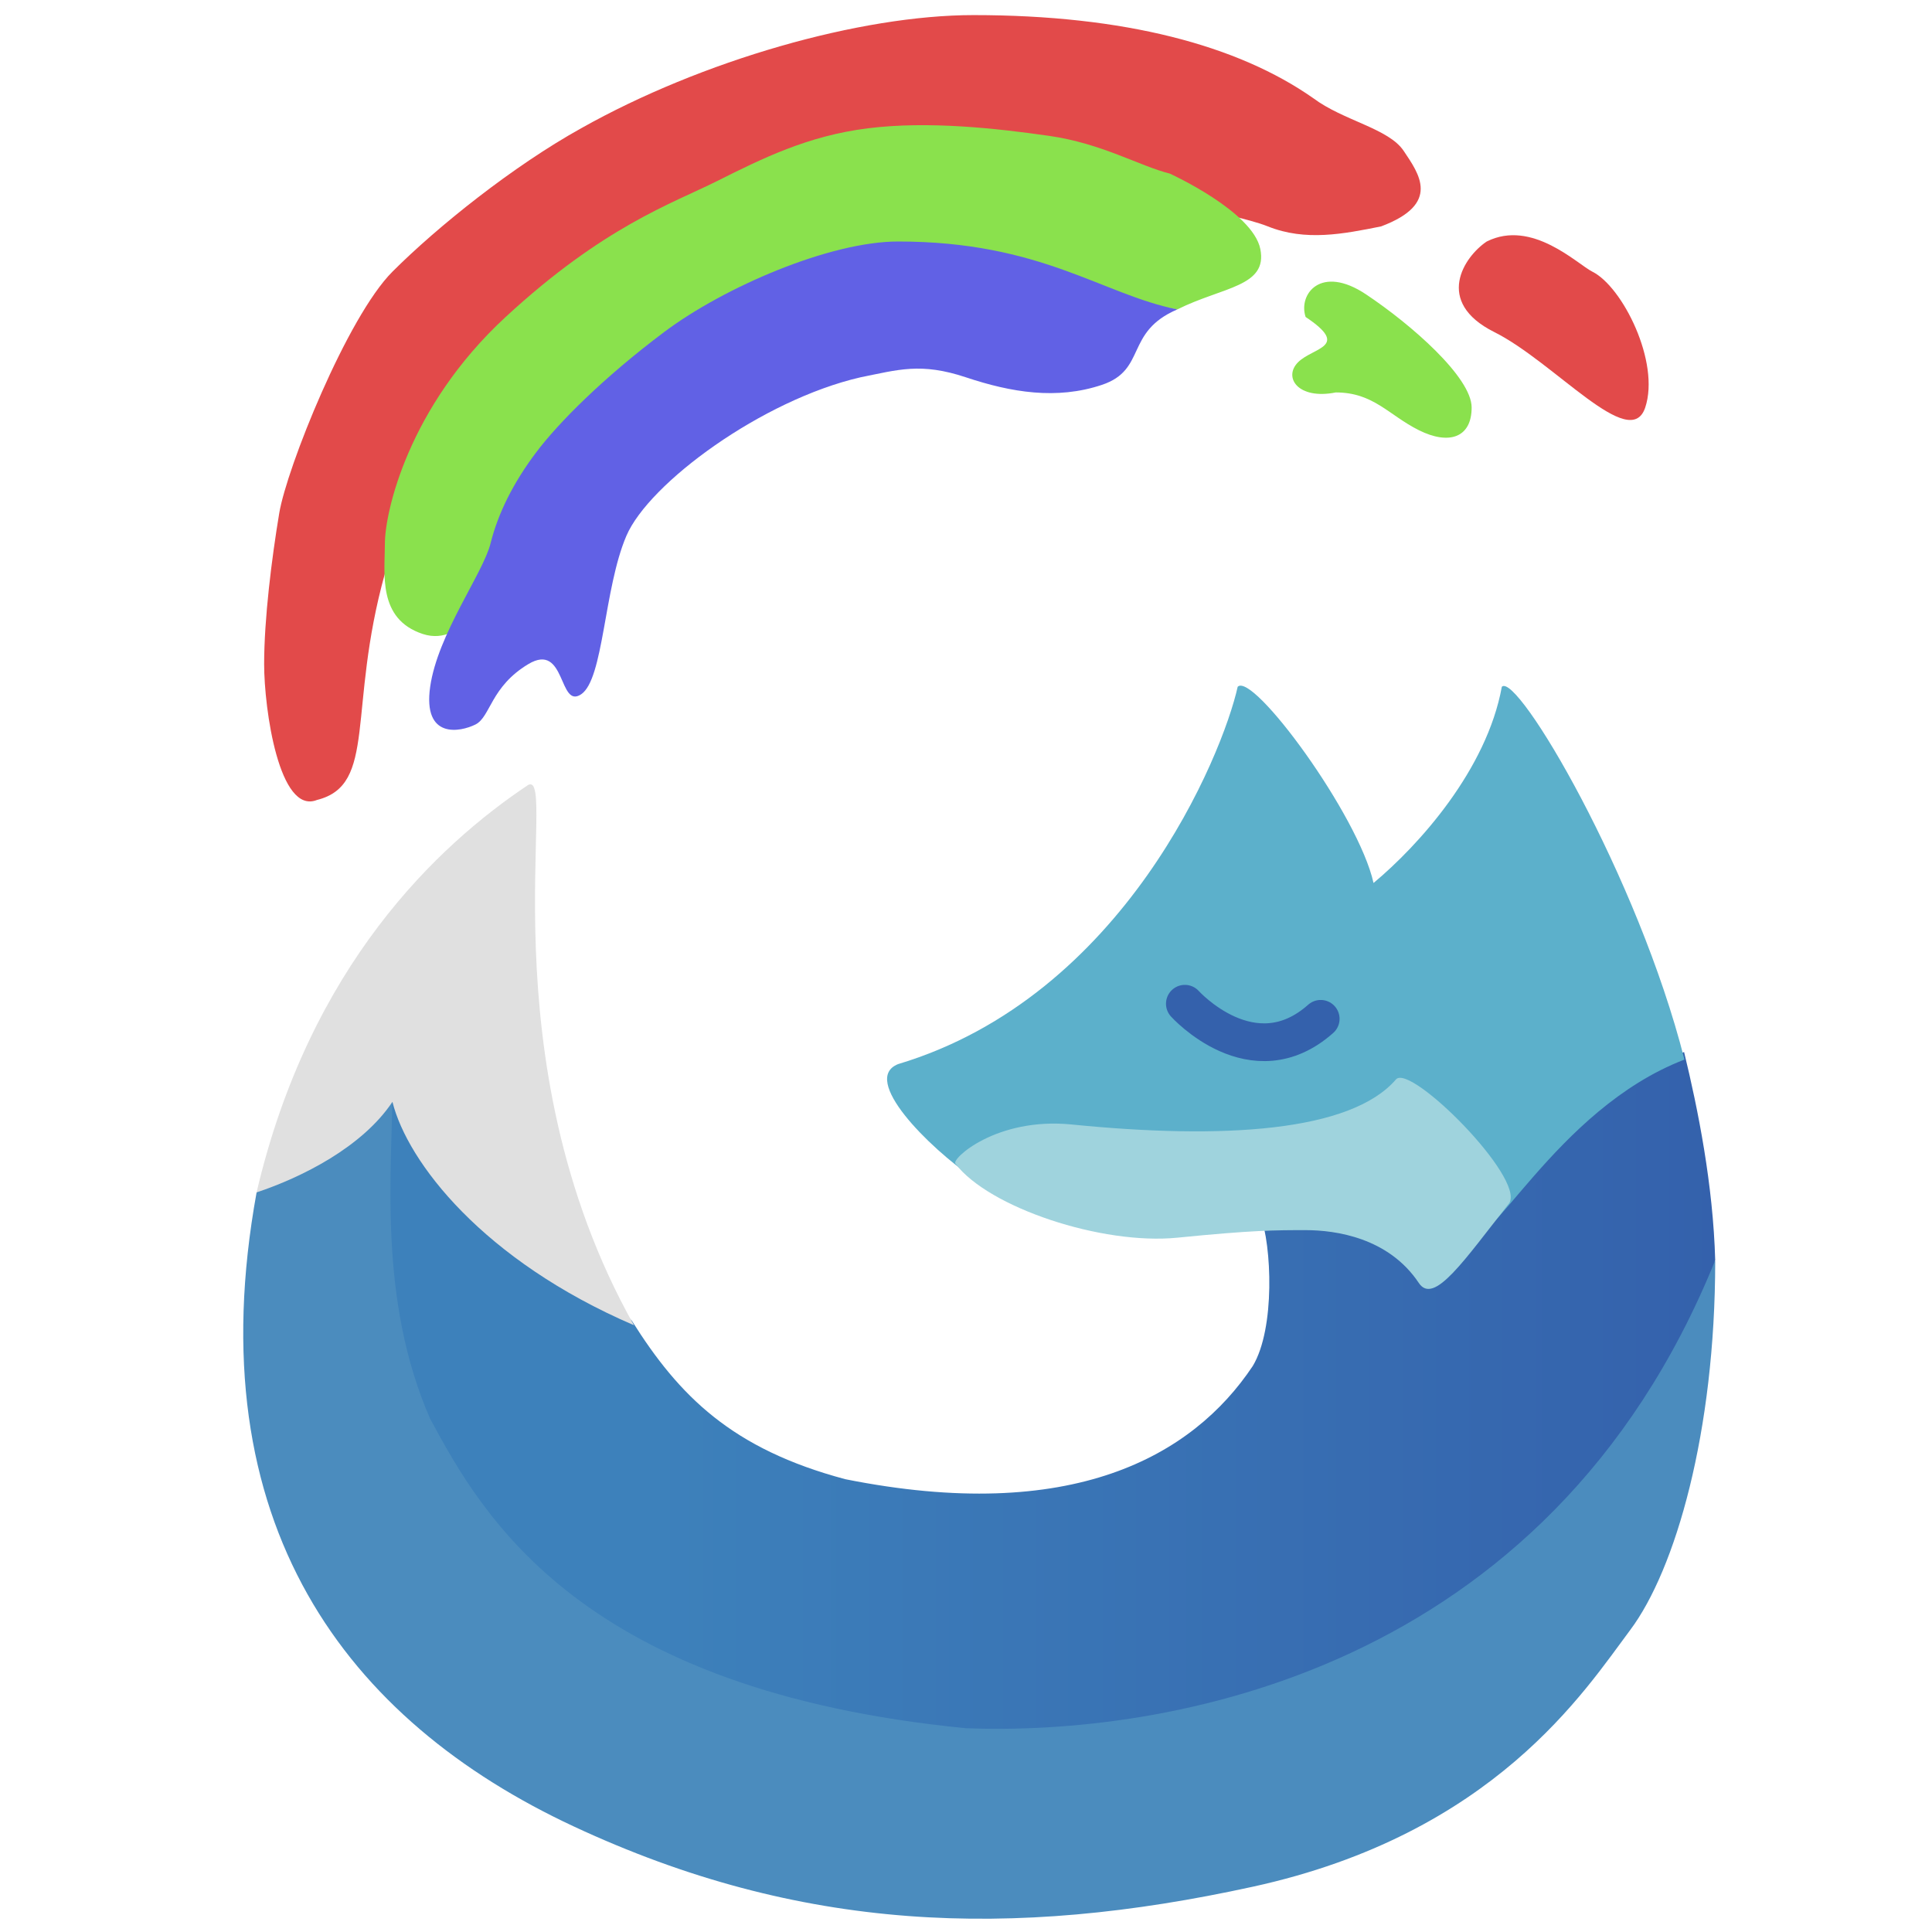
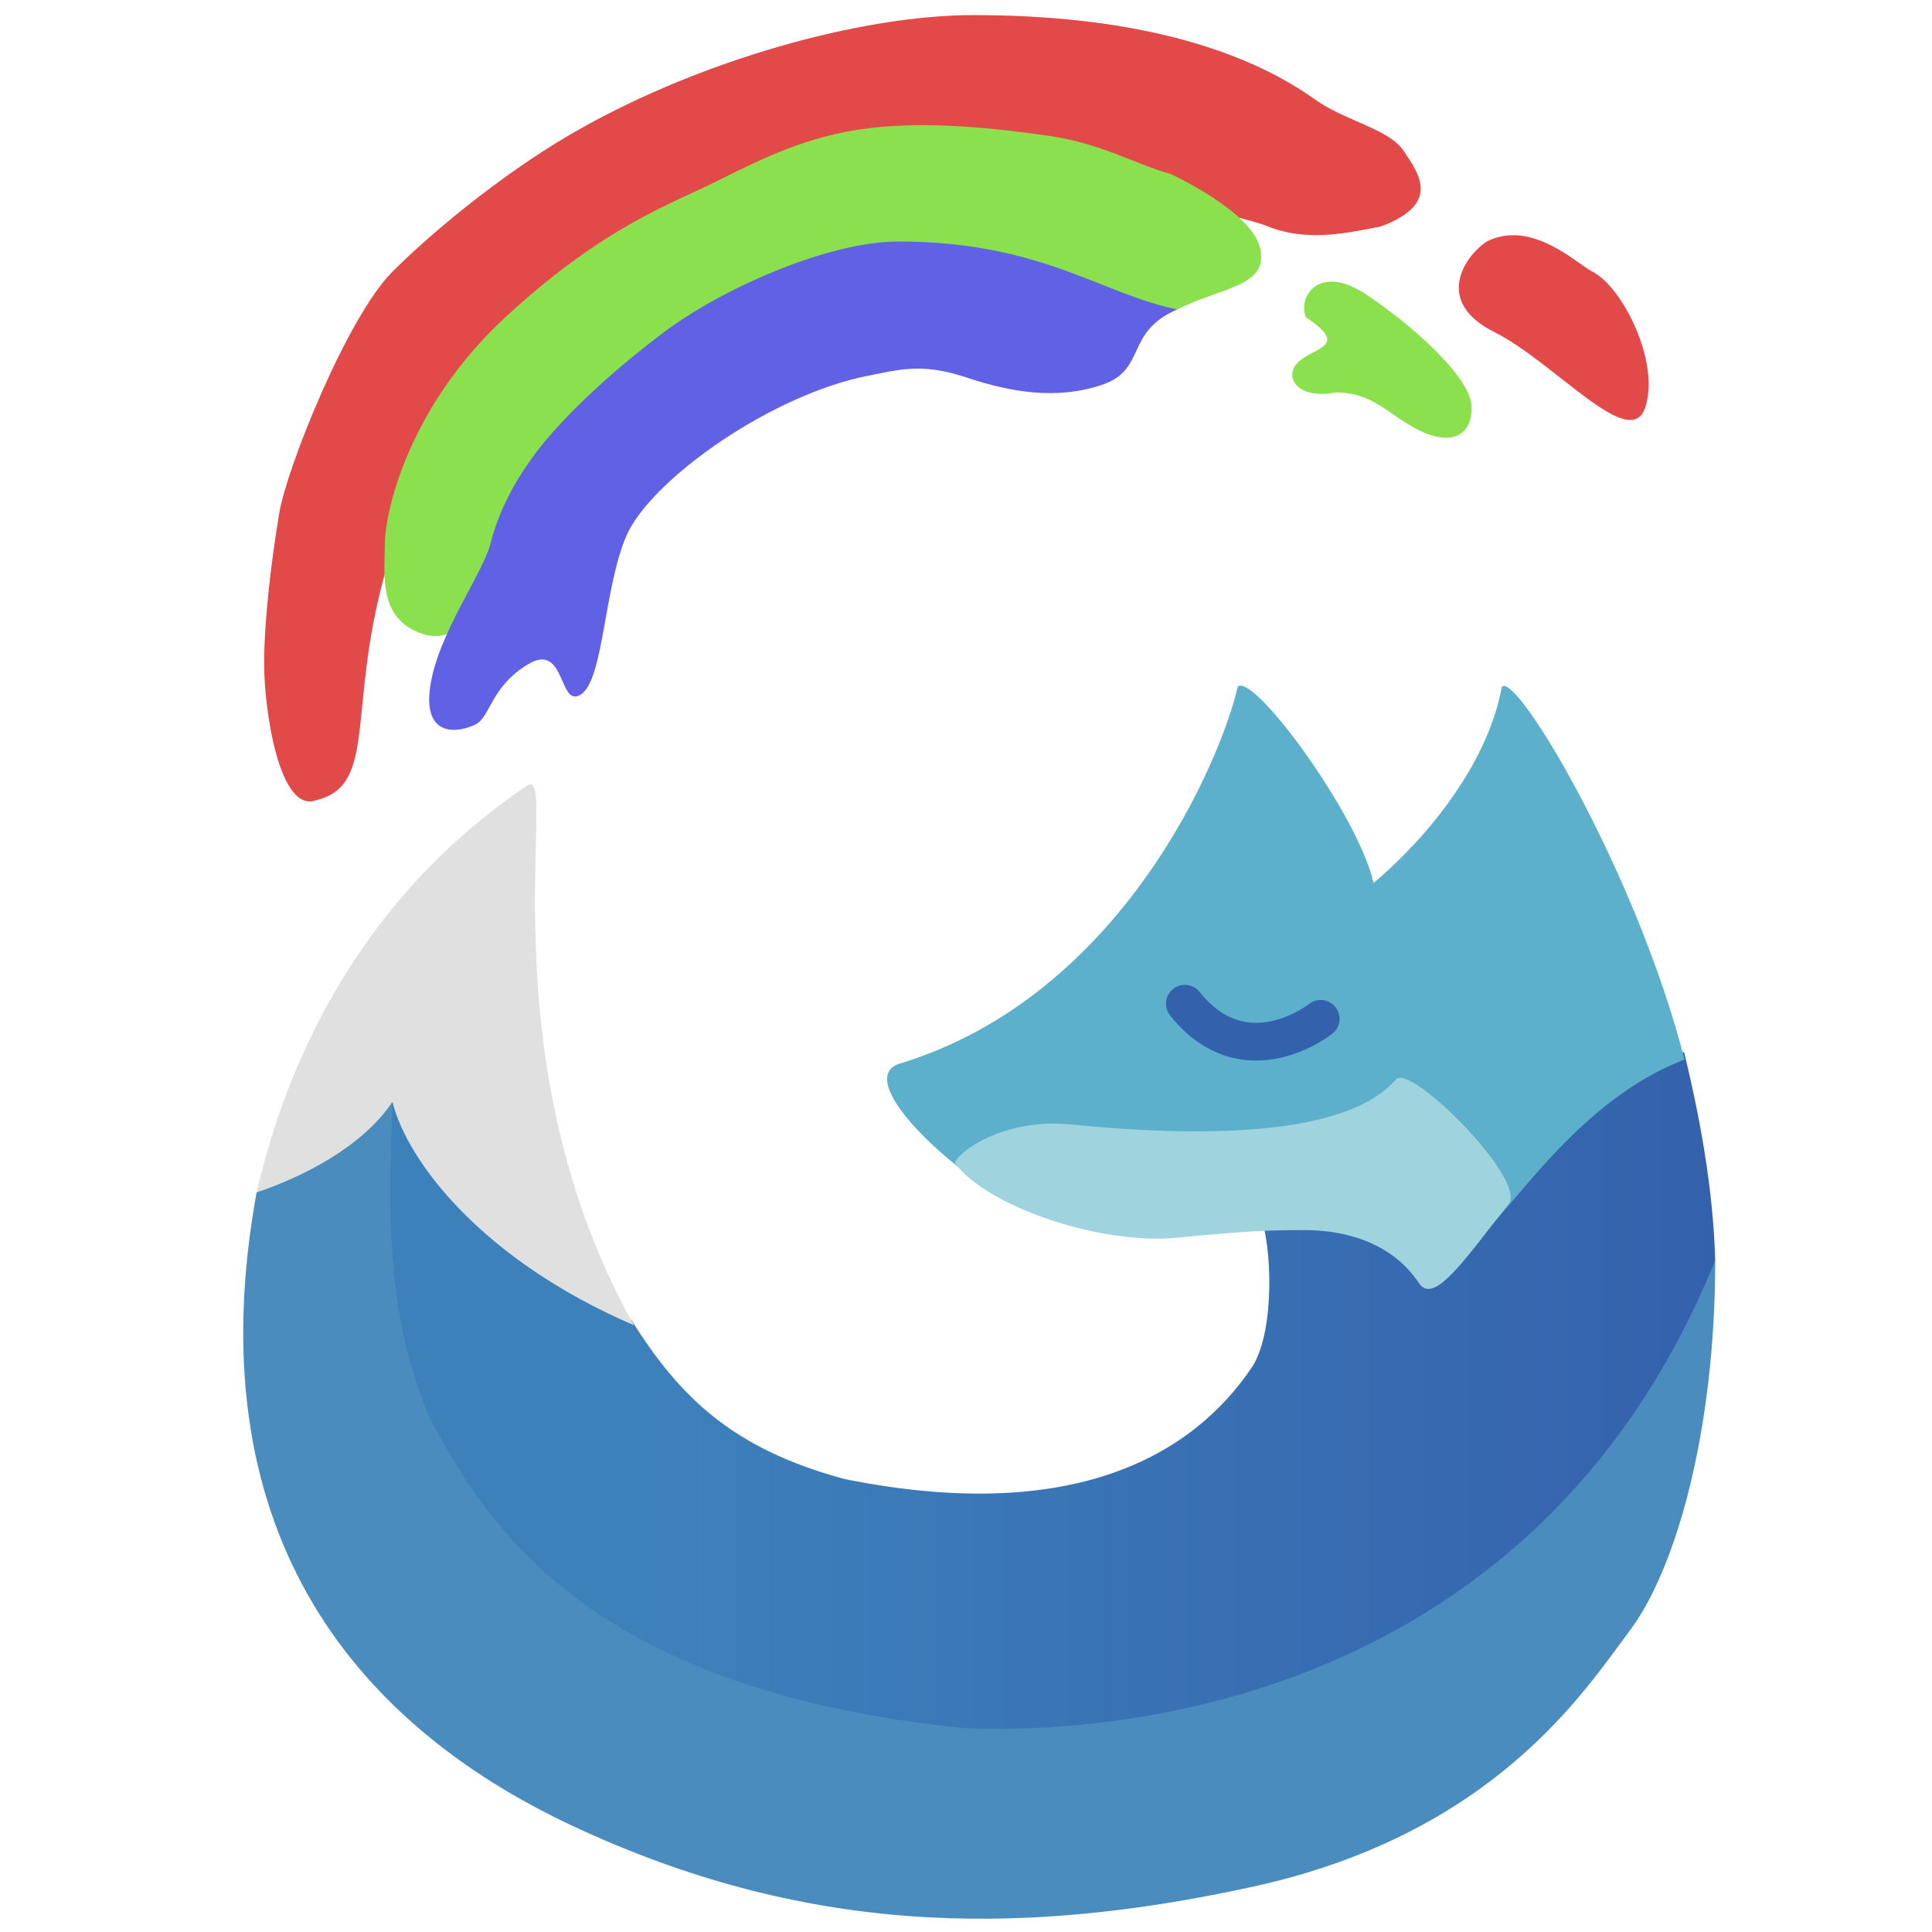
<svg xmlns="http://www.w3.org/2000/svg" width="128" height="128" viewBox="0 0 128 128">
  <linearGradient id="a" x2="1">
    <stop stop-color="#3d81bb" offset=".2" />
    <stop stop-color="#3461ac" offset="1" />
  </linearGradient>
  <path d="M113.637 83.541C113.637 94.884 111 104 108 108s-9 13.5-25 17-30 3-45-4-25-20-21-42l9-8q23 51 79 18z" fill="#4b8cbe" />
  <path d="M41.86 87.5C45 92.5 48.5 96 56 98c15 3 23-1.5 27-7.5 1.5-2.5 1.25-8 .5-10l28.075-10.8c.925 3.8 1.925 8.8 2.062 13.8C102.5 111 77 115 64 114.5c-25.5-2.5-32-14-35.5-20.5C25 86 26 77.5 26 72z" fill="url(#a)" />
  <path d="M17 79c3.5-15 12-23 18-27 2-1-3 18 7 35.8C32 83.5 27 77 26 73c-2 3-6 5-9 6z" fill="#e0e0e0" />
  <path d="M64.53 78.08C61.5 76 57 71.5 59.5 70.5 74.5 66 81 50 82 45.5c1-1 8 8.5 9 13 3-2.5 7.5-7.5 8.5-13 1-1 9 12.5 12.1 24.7C103 73.5 98.5 83.5 97 82z" fill="#5cb0cb" />
  <path d="M94 85c-2-3-5.5-3.5-7.5-3.5s-3.5 0-8.5.5-12.5-2-14.7-4.9C63 76.8 66 74 71 74.5c10 1 18.5.5 21.5-3 1-1 8.5 6.5 7.5 8.2-3 3.8-5 6.8-6 5.3z" fill="#9fd3dd" />
-   <path d="M78.5 66.5s4.5 5 9 1" fill="none" stroke="#3461ac" stroke-width="2.5" stroke-linecap="round" />
+   <path d="M87.5 67.5s-5 4-9-1" fill="none" stroke="#3461ac" stroke-width="2.5" stroke-linecap="round" />
  <path d="M25.5 38C23 47 25 52 21 53c-2.5 1-3.5-6-3.5-9s.5-7 1-10S23 21 26 18s8-7 12.5-9.5C46.5 4 57 1 64.5 1 74.5 1 82 3 87 6.5c2 1.5 5 2 6 3.5s2.5 3.5-1.5 5c-2.5.5-5 1-7.5 0s-10-2-14.5-3.5zm80-20c2 1 4.5 6 3.5 9s-6-3-10-5-2-5-.5-6c3-1.5 6 1.5 7 2z" fill="#e24a4a" />
  <path d="M77.5 11.5s5.5 2.5 6 5-2.5 2.5-5.5 4q-32-5.5-47.5 21s-1 1-2.5.5c-3-1-2.5-4-2.5-6s1.5-9 8-15 11-7.5 14-9 6-3 10-3.5 8.5 0 12 .5 6 2 8 2.5zm9 9.5c-.5-1.5 1-3.5 4-1.5s7 5.5 7 7.5-1.5 2.5-3.5 1.5-3-2.5-5.5-2.5c-2.5.5-3.5-1-2.5-2s3.5-1 .5-3z" fill="#8ae14d" />
  <path d="M78 20.5c-3.5 1.5-2 4-5 5s-6 .5-9-.5-4.5-.5-7 0c-6.5 1.5-14 7-15.5 10.5S40 45 38.5 46s-1-3.5-3.5-2-2.5 3.5-3.5 4-3.5 1-3-2.5 3.5-7.5 4-9.5 1.5-4 3-6 4.5-5 8.5-8 11-6 15.5-6C69 16 73 19.5 78 20.5z" fill="#6161e5" />
</svg>
